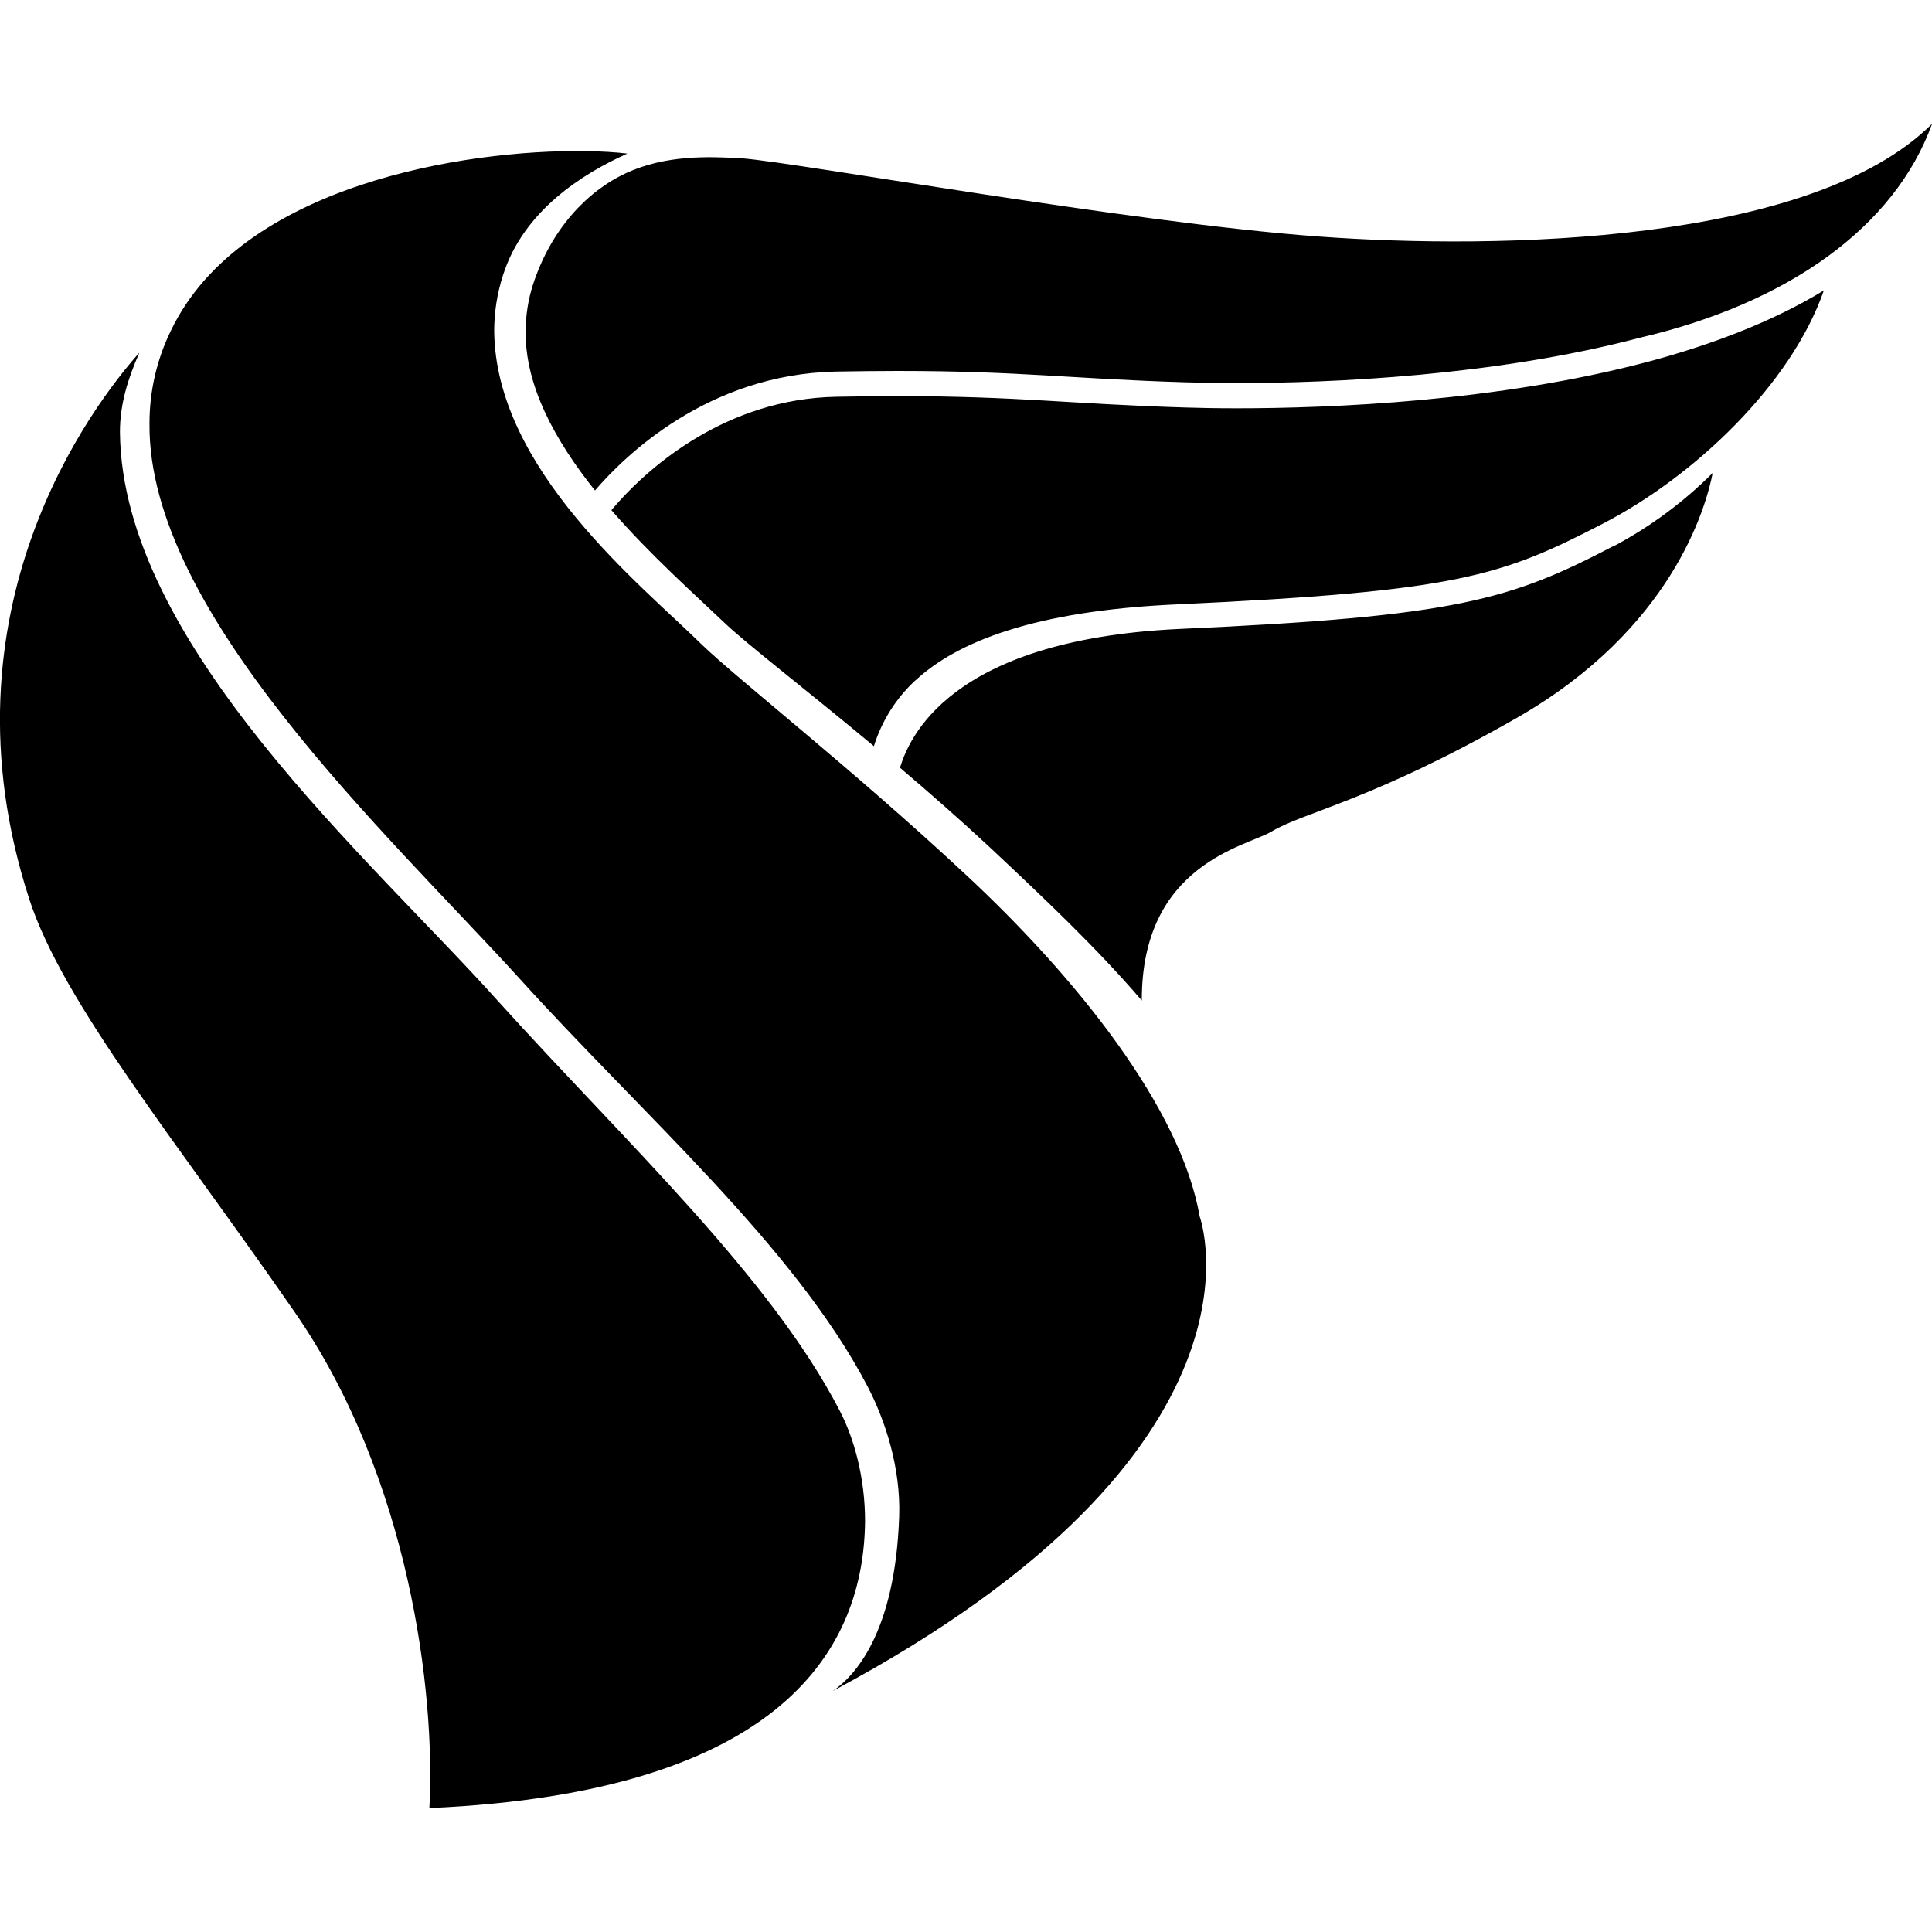
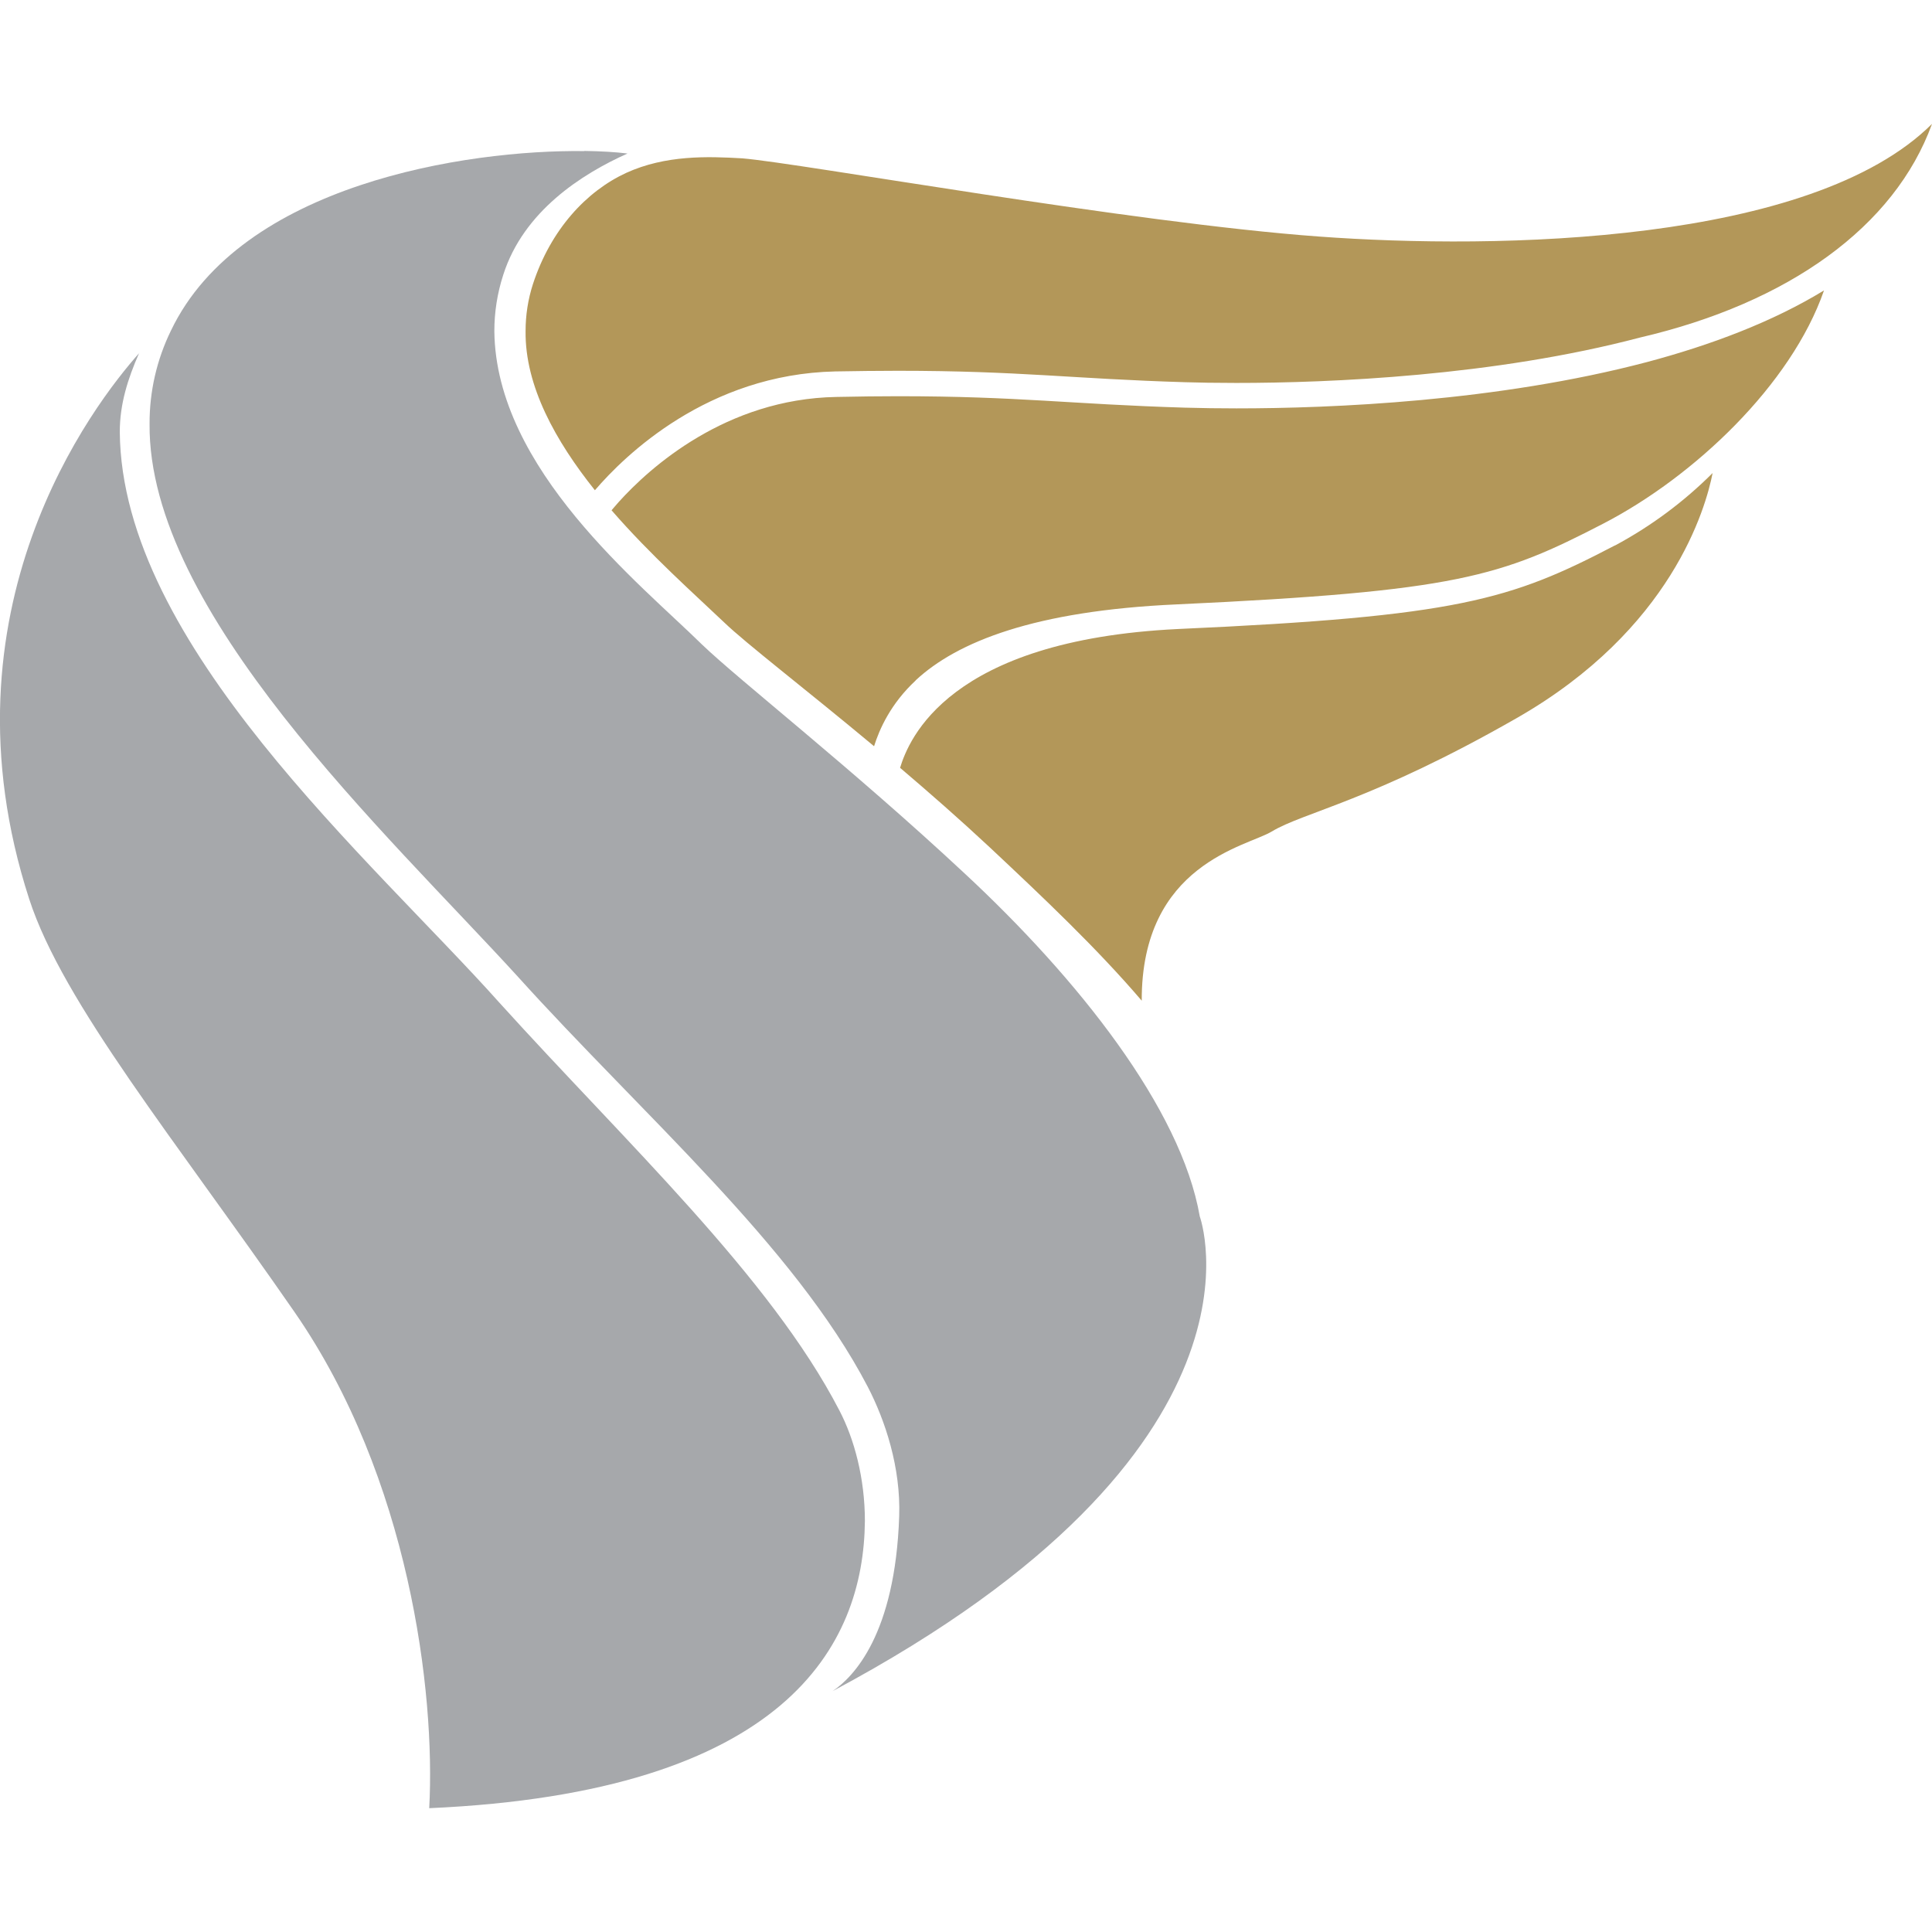
<svg xmlns="http://www.w3.org/2000/svg" role="img" viewBox="0 0 24 24">
-   <path d="M24 1.539c-1.497 1.49-5.384 1.563-7.619 1.399-2.321-.169-6.425-.911-7.158-.971-.428-.025-.952-.043-1.443.182-.492.227-.936.704-1.158 1.383a1.893 1.893 0 0 0-.092.582c-.009.685.374 1.369.861 1.979.369-.43 1.4-1.441 2.986-1.477h.002a45.746 45.746 0 0 1 .773-.008c1.519 0 2.163.099 3.572.141.161.005.375.01.633.01 1.167 0 3.205-.086 5.016-.564 1.846-.43 3.164-1.378 3.627-2.654zM7.256 1.877c-1.464-.019-4.262.413-5.133 2.23a2.615 2.615 0 0 0-.266 1.156c-.023 2.338 2.945 5.082 4.568 6.861 1.555 1.723 3.439 3.349 4.354 5.102.218.42.411 1.005.391 1.611-.05 1.465-.566 1.995-.826 2.17 5.624-2.998 4.559-5.895 4.559-5.895-.233-1.344-1.521-2.96-2.92-4.26C10.581 9.546 9.182 8.453 8.717 8.006c-.758-.747-2.561-2.175-2.578-3.893 0-.231.035-.465.111-.699.252-.789.975-1.252 1.543-1.506-.145-.018-.328-.029-.537-.031Zm15.402 1.73c-.642.392-1.408.68-2.201.891-1.857.49-3.916.574-5.098.574-.262 0-.476-.005-.641-.01-1.426-.043-2.063-.141-3.564-.141-.232 0-.484.002-.766.008-1.372.025-2.317.877-2.703 1.305-.035.039-.064.073-.09.103.488.562 1.037 1.049 1.398 1.393.273.263.998.818 1.863 1.539a1.866 1.866 0 0 1 .516-.818h.002c.514-.478 1.476-.864 3.24-.943 3.488-.162 4.029-.346 5.299-1.004 1.131-.584 2.337-1.725 2.744-2.897Zm-20.928.775C1.162 5.022-.804 7.571.363 11.168c.418 1.289 1.82 2.997 3.299 5.133 1.424 2.058 1.749 4.721 1.672 6.16 4.429-.197 5.398-2.017 5.412-3.566 0-.528-.131-1.02-.318-1.377-.86-1.659-2.652-3.325-4.223-5.062-1.583-1.772-4.693-4.449-4.715-7.09 0-.346.098-.659.24-.982zM21.276 5.875a5.173 5.173 0 0 1-1.215.902h-.002v-.002c-1.295.677-1.953.884-5.43 1.039-2.85.139-3.34 1.368-3.449 1.723.361.307.739.638 1.113.986.662.621 1.332 1.253 1.891 1.906-.005-1.7 1.305-1.914 1.613-2.1.404-.243 1.242-.381 3.043-1.41 1.927-1.101 2.351-2.611 2.436-3.045z" />
+   <path d="M24 1.539c-1.497 1.49-5.384 1.564-7.62 1.399-2.321-.169-6.426-.91-7.159-.971-.428-.025-.952-.043-1.443.181-.492.227-.936.702-1.158 1.382a1.893 1.893 0 0 0-.091.582c-.009.684.374 1.368.861 1.978.369-.43 1.4-1.441 2.987-1.476h.001a45.746 45.746 0 0 1 .774-.008c1.519 0 2.163.1 3.572.142.161.005.375.009.633.009 1.167 0 3.205-.086 5.016-.564C22.22 3.763 23.537 2.815 24 1.539zm-1.342 2.069c-.642.392-1.407.679-2.2.89-1.857.49-3.916.575-5.098.575a22.915 22.915 0 0 1-.642-.009c-1.426-.043-2.062-.142-3.563-.142-.231 0-.485.003-.766.009-1.372.025-2.317.877-2.703 1.305-.035.039-.063.073-.089.103.488.562 1.037 1.048 1.398 1.392.273.263.998.818 1.863 1.539.066-.212.207-.529.517-.817l-.001-.001c.514-.479 1.477-.865 3.242-.944 3.488-.162 4.028-.345 5.298-1.002 1.13-.584 2.337-1.726 2.744-2.897Zm-1.383 2.268a5.173 5.173 0 0 1-1.214.901h-.001v-.001c-1.295.677-1.953.882-5.43 1.038-2.85.139-3.34 1.369-3.449 1.724.361.307.738.637 1.112.986.662.621 1.331 1.253 1.89 1.907-.005-1.7 1.306-1.915 1.614-2.101.403-.243 1.242-.379 3.043-1.409 1.927-1.101 2.35-2.611 2.435-3.046Z" fill="#B39759" />
+   <path d="M7.257 1.877c-1.464-.019-4.263.413-5.133 2.229a2.615 2.615 0 0 0-.266 1.157c-.023 2.338 2.944 5.083 4.568 6.862 1.555 1.723 3.439 3.349 4.353 5.101.218.42.412 1.005.391 1.611-.05 1.465-.566 1.994-.826 2.17 5.624-2.998 4.56-5.896 4.56-5.896-.233-1.344-1.521-2.96-2.92-4.26-1.402-1.308-2.8-2.399-3.265-2.846-.758-.747-2.561-2.175-2.578-3.892 0-.231.035-.466.111-.7.252-.789.974-1.251 1.543-1.506-.145-.018-.327-.029-.536-.032ZM1.731 4.384c-.569.639-2.535 3.188-1.368 6.785.418 1.289 1.819 2.997 3.298 5.133 1.424 2.058 1.749 4.72 1.671 6.16 4.429-.197 5.397-2.017 5.412-3.567v-.001c0-.528-.131-1.018-.318-1.375-.86-1.659-2.651-3.326-4.222-5.063-1.583-1.772-4.694-4.449-4.716-7.09 0-.347.099-.659.241-.982z" fill="#A6A8AB" />
</svg>
